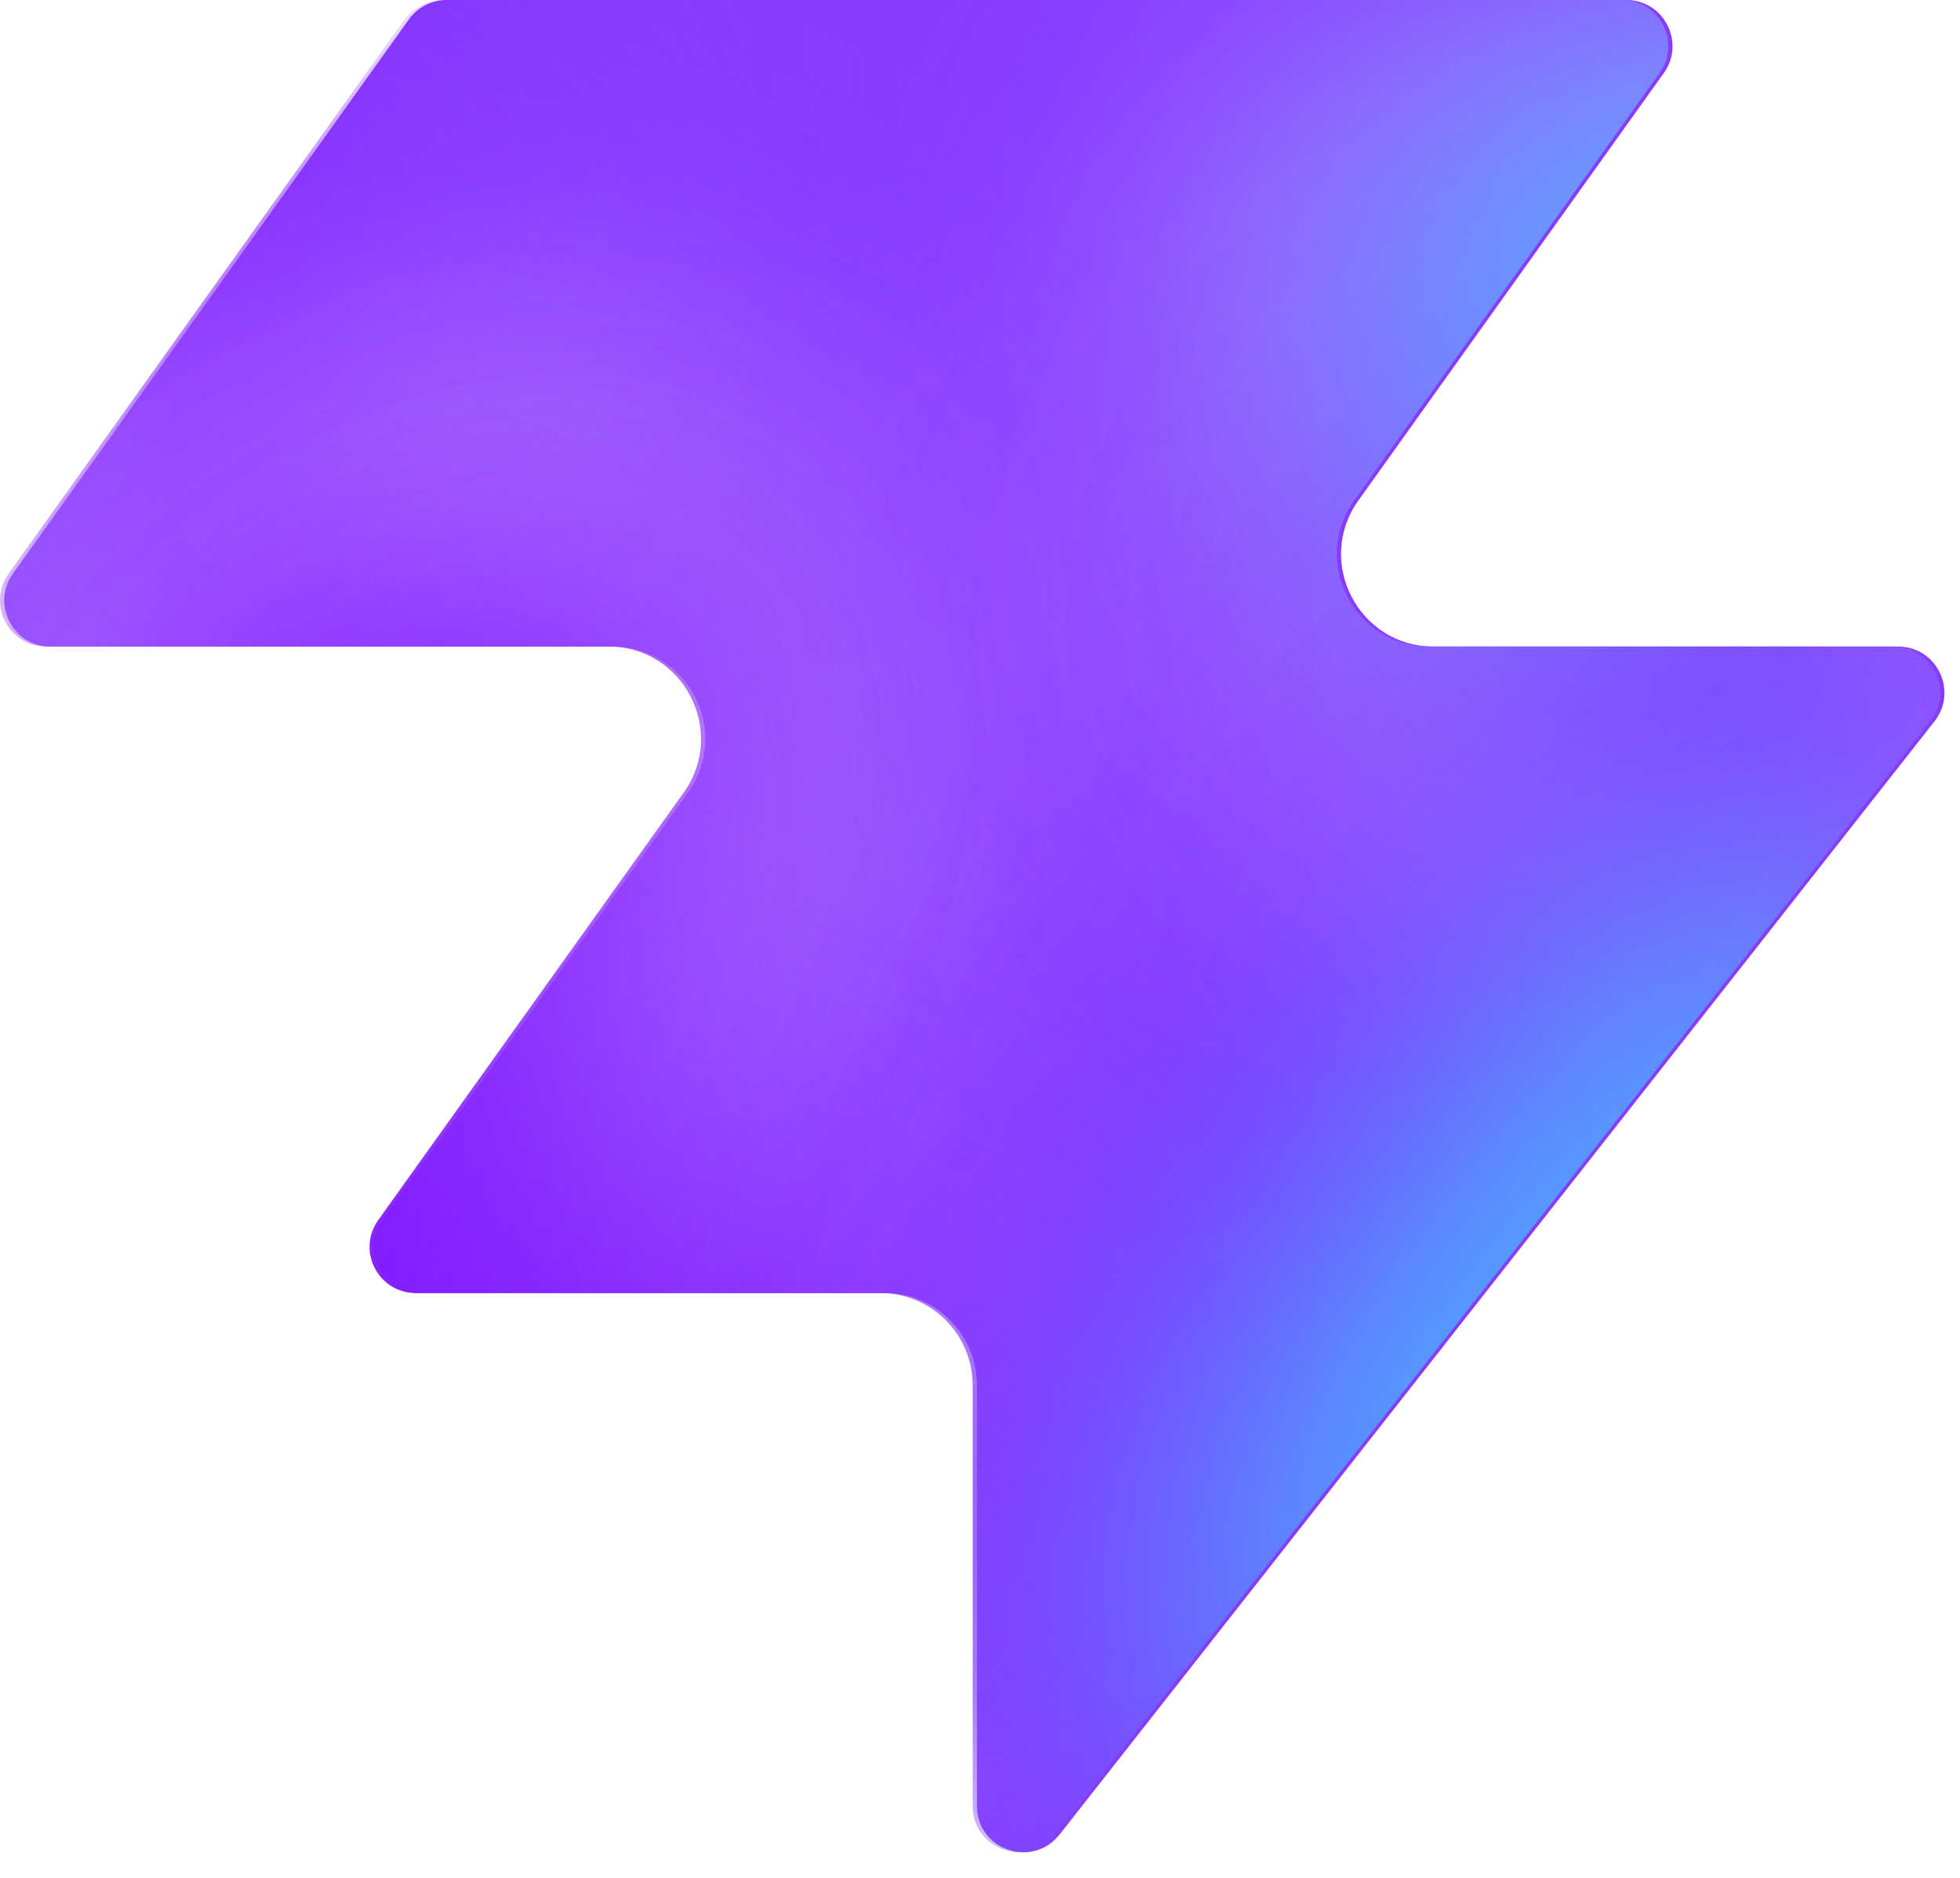
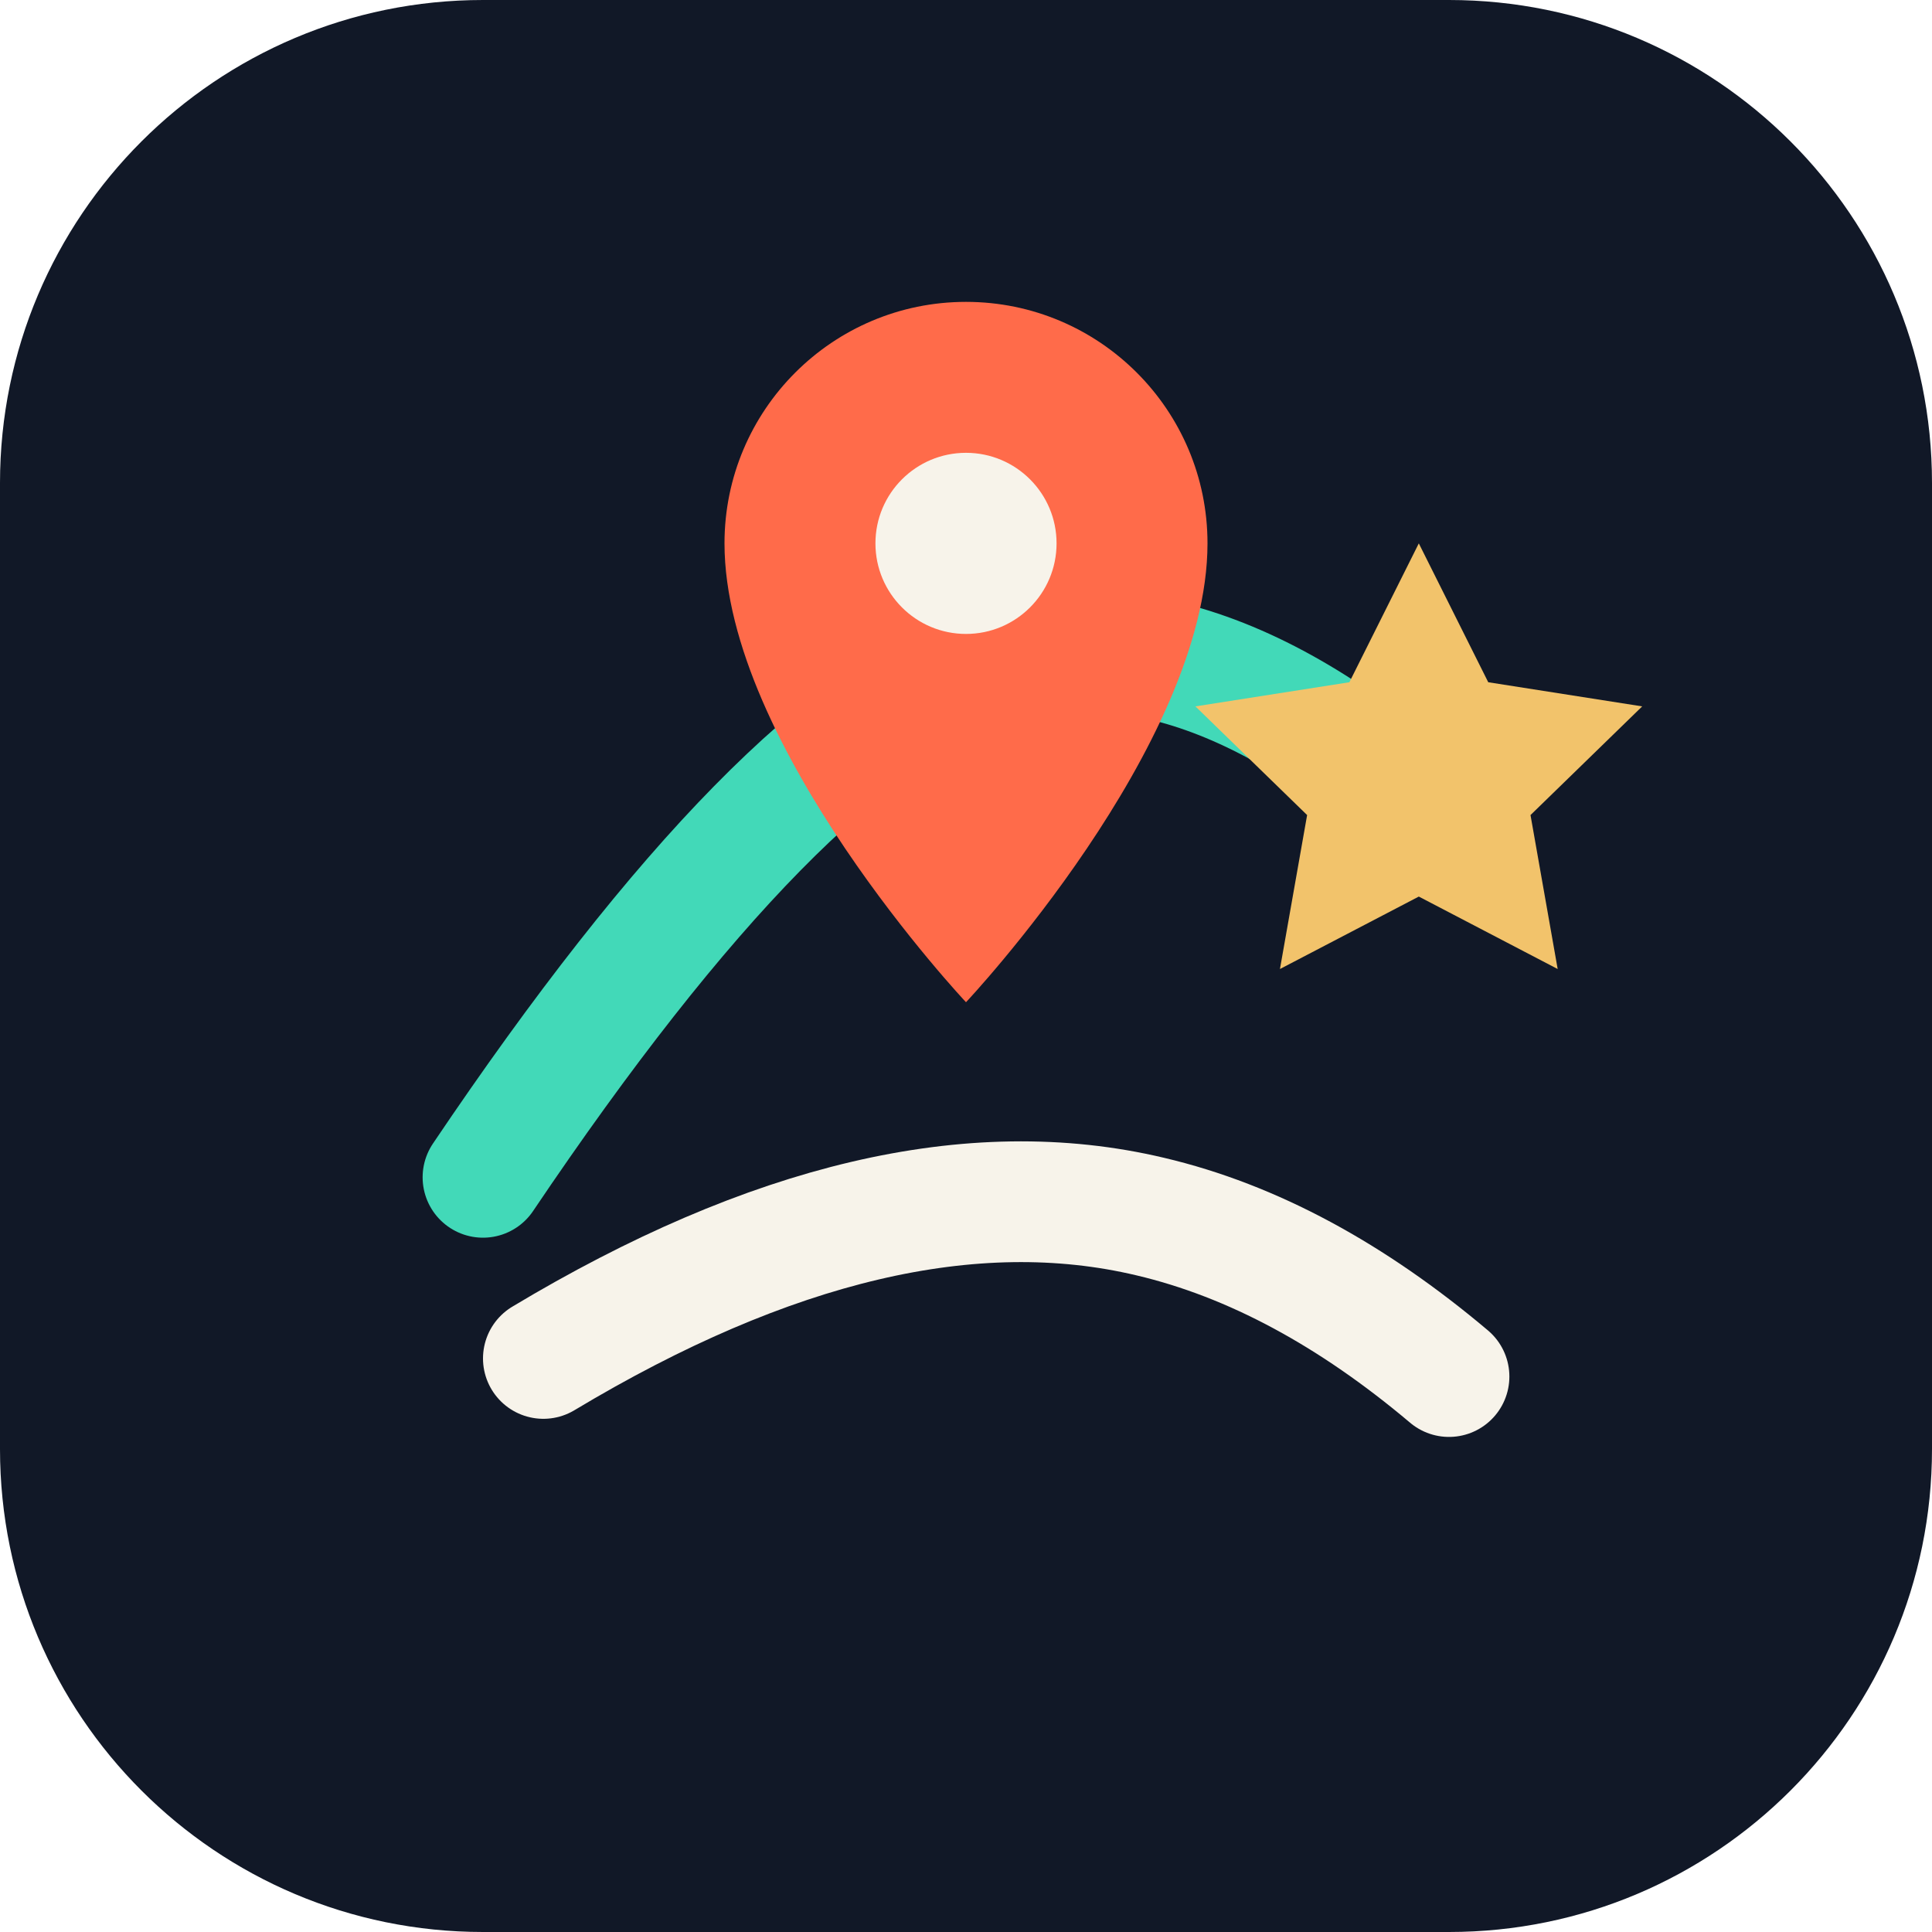
- <svg xmlns="http://www.w3.org/2000/svg" width="48" height="46" fill="none" viewBox="0 0 48 46">
-   <path fill="#863bff" d="M25.946 44.938c-.664.845-2.021.375-2.021-.698V33.937a2.26 2.26 0 0 0-2.262-2.262H10.287c-.92 0-1.456-1.04-.92-1.788l7.48-10.471c1.07-1.497 0-3.578-1.842-3.578H1.237c-.92 0-1.456-1.04-.92-1.788L10.013.474c.214-.297.556-.474.92-.474h28.894c.92 0 1.456 1.04.92 1.788l-7.48 10.471c-1.07 1.498 0 3.579 1.842 3.579h11.377c.943 0 1.473 1.088.89 1.83L25.947 44.94z" style="fill:#863bff;fill:color(display-p3 .525 .23 1);fill-opacity:1" />
-   <mask id="a" width="48" height="46" x="0" y="0" maskUnits="userSpaceOnUse" style="mask-type:alpha">
-     <path fill="#000" d="M25.842 44.938c-.664.844-2.021.375-2.021-.698V33.937a2.26 2.26 0 0 0-2.262-2.262H10.183c-.92 0-1.456-1.04-.92-1.788l7.48-10.471c1.07-1.498 0-3.579-1.842-3.579H1.133c-.92 0-1.456-1.04-.92-1.787L9.91.473c.214-.297.556-.474.92-.474h28.894c.92 0 1.456 1.04.92 1.788l-7.48 10.471c-1.07 1.498 0 3.578 1.842 3.578h11.377c.943 0 1.473 1.088.89 1.832L25.843 44.94z" style="fill:#000;fill-opacity:1" />
-   </mask>
-   <g mask="url(#a)">
-     <g filter="url(#b)">
-       <ellipse cx="5.508" cy="14.704" fill="#ede6ff" rx="5.508" ry="14.704" style="fill:#ede6ff;fill:color(display-p3 .927 .903 1);fill-opacity:1" transform="matrix(.00324 1 1 -.00324 -4.47 31.516)" />
-     </g>
-     <g filter="url(#c)">
-       <ellipse cx="10.399" cy="29.851" fill="#ede6ff" rx="10.399" ry="29.851" style="fill:#ede6ff;fill:color(display-p3 .927 .903 1);fill-opacity:1" transform="matrix(.00324 1 1 -.00324 -39.328 7.883)" />
-     </g>
-     <g filter="url(#d)">
-       <ellipse cx="5.508" cy="30.487" fill="#7e14ff" rx="5.508" ry="30.487" style="fill:#7e14ff;fill:color(display-p3 .492 .077 1);fill-opacity:1" transform="rotate(89.814 -25.913 -14.639)scale(1 -1)" />
-     </g>
-     <g filter="url(#e)">
-       <ellipse cx="5.508" cy="30.599" fill="#7e14ff" rx="5.508" ry="30.599" style="fill:#7e14ff;fill:color(display-p3 .492 .077 1);fill-opacity:1" transform="rotate(89.814 -32.644 -3.334)scale(1 -1)" />
-     </g>
-     <g filter="url(#f)">
-       <ellipse cx="5.508" cy="30.599" fill="#7e14ff" rx="5.508" ry="30.599" style="fill:#7e14ff;fill:color(display-p3 .492 .077 1);fill-opacity:1" transform="matrix(.00324 1 1 -.00324 -34.34 30.47)" />
-     </g>
-     <g filter="url(#g)">
-       <ellipse cx="14.072" cy="22.078" fill="#ede6ff" rx="14.072" ry="22.078" style="fill:#ede6ff;fill:color(display-p3 .927 .903 1);fill-opacity:1" transform="rotate(93.35 24.506 48.493)scale(-1 1)" />
-     </g>
-     <g filter="url(#h)">
-       <ellipse cx="3.47" cy="21.501" fill="#7e14ff" rx="3.47" ry="21.501" style="fill:#7e14ff;fill:color(display-p3 .492 .077 1);fill-opacity:1" transform="rotate(89.009 28.708 47.59)scale(-1 1)" />
-     </g>
-     <g filter="url(#i)">
-       <ellipse cx="3.47" cy="21.501" fill="#7e14ff" rx="3.47" ry="21.501" style="fill:#7e14ff;fill:color(display-p3 .492 .077 1);fill-opacity:1" transform="rotate(89.009 28.708 47.59)scale(-1 1)" />
-     </g>
-     <g filter="url(#j)">
-       <ellipse cx=".387" cy="8.972" fill="#7e14ff" rx="4.407" ry="29.108" style="fill:#7e14ff;fill:color(display-p3 .492 .077 1);fill-opacity:1" transform="rotate(39.51 .387 8.972)" />
-     </g>
-     <g filter="url(#k)">
-       <ellipse cx="47.523" cy="-6.092" fill="#7e14ff" rx="4.407" ry="29.108" style="fill:#7e14ff;fill:color(display-p3 .492 .077 1);fill-opacity:1" transform="rotate(37.892 47.523 -6.092)" />
-     </g>
-     <g filter="url(#l)">
-       <ellipse cx="41.412" cy="6.333" fill="#47bfff" rx="5.971" ry="9.665" style="fill:#47bfff;fill:color(display-p3 .28 .748 1);fill-opacity:1" transform="rotate(37.892 41.412 6.333)" />
-     </g>
-     <g filter="url(#m)">
-       <ellipse cx="-1.879" cy="38.332" fill="#7e14ff" rx="4.407" ry="29.108" style="fill:#7e14ff;fill:color(display-p3 .492 .077 1);fill-opacity:1" transform="rotate(37.892 -1.88 38.332)" />
-     </g>
-     <g filter="url(#n)">
-       <ellipse cx="-1.879" cy="38.332" fill="#7e14ff" rx="4.407" ry="29.108" style="fill:#7e14ff;fill:color(display-p3 .492 .077 1);fill-opacity:1" transform="rotate(37.892 -1.88 38.332)" />
-     </g>
-     <g filter="url(#o)">
-       <ellipse cx="35.651" cy="29.907" fill="#7e14ff" rx="4.407" ry="29.108" style="fill:#7e14ff;fill:color(display-p3 .492 .077 1);fill-opacity:1" transform="rotate(37.892 35.651 29.907)" />
-     </g>
-     <g filter="url(#p)">
-       <ellipse cx="38.418" cy="32.4" fill="#47bfff" rx="5.971" ry="15.297" style="fill:#47bfff;fill:color(display-p3 .28 .748 1);fill-opacity:1" transform="rotate(37.892 38.418 32.4)" />
-     </g>
-   </g>
-   <defs>
-     <filter id="b" width="60.045" height="41.654" x="-19.77" y="16.149" color-interpolation-filters="sRGB" filterUnits="userSpaceOnUse">
-       <feFlood flood-opacity="0" result="BackgroundImageFix" />
-       <feBlend in="SourceGraphic" in2="BackgroundImageFix" result="shape" />
-       <feGaussianBlur result="effect1_foregroundBlur_2002_17158" stdDeviation="7.659" />
-     </filter>
-     <filter id="c" width="90.34" height="51.437" x="-54.613" y="-7.533" color-interpolation-filters="sRGB" filterUnits="userSpaceOnUse">
-       <feFlood flood-opacity="0" result="BackgroundImageFix" />
-       <feBlend in="SourceGraphic" in2="BackgroundImageFix" result="shape" />
-       <feGaussianBlur result="effect1_foregroundBlur_2002_17158" stdDeviation="7.659" />
-     </filter>
-     <filter id="d" width="79.355" height="29.4" x="-49.64" y="2.03" color-interpolation-filters="sRGB" filterUnits="userSpaceOnUse">
-       <feFlood flood-opacity="0" result="BackgroundImageFix" />
-       <feBlend in="SourceGraphic" in2="BackgroundImageFix" result="shape" />
-       <feGaussianBlur result="effect1_foregroundBlur_2002_17158" stdDeviation="4.596" />
-     </filter>
-     <filter id="e" width="79.579" height="29.4" x="-45.045" y="20.029" color-interpolation-filters="sRGB" filterUnits="userSpaceOnUse">
-       <feFlood flood-opacity="0" result="BackgroundImageFix" />
-       <feBlend in="SourceGraphic" in2="BackgroundImageFix" result="shape" />
-       <feGaussianBlur result="effect1_foregroundBlur_2002_17158" stdDeviation="4.596" />
-     </filter>
-     <filter id="f" width="79.579" height="29.4" x="-43.513" y="21.178" color-interpolation-filters="sRGB" filterUnits="userSpaceOnUse">
-       <feFlood flood-opacity="0" result="BackgroundImageFix" />
-       <feBlend in="SourceGraphic" in2="BackgroundImageFix" result="shape" />
-       <feGaussianBlur result="effect1_foregroundBlur_2002_17158" stdDeviation="4.596" />
-     </filter>
-     <filter id="g" width="74.749" height="58.852" x="15.756" y="-17.901" color-interpolation-filters="sRGB" filterUnits="userSpaceOnUse">
-       <feFlood flood-opacity="0" result="BackgroundImageFix" />
-       <feBlend in="SourceGraphic" in2="BackgroundImageFix" result="shape" />
-       <feGaussianBlur result="effect1_foregroundBlur_2002_17158" stdDeviation="7.659" />
-     </filter>
-     <filter id="h" width="61.377" height="25.362" x="23.548" y="2.284" color-interpolation-filters="sRGB" filterUnits="userSpaceOnUse">
-       <feFlood flood-opacity="0" result="BackgroundImageFix" />
-       <feBlend in="SourceGraphic" in2="BackgroundImageFix" result="shape" />
-       <feGaussianBlur result="effect1_foregroundBlur_2002_17158" stdDeviation="4.596" />
-     </filter>
-     <filter id="i" width="61.377" height="25.362" x="23.548" y="2.284" color-interpolation-filters="sRGB" filterUnits="userSpaceOnUse">
-       <feFlood flood-opacity="0" result="BackgroundImageFix" />
-       <feBlend in="SourceGraphic" in2="BackgroundImageFix" result="shape" />
-       <feGaussianBlur result="effect1_foregroundBlur_2002_17158" stdDeviation="4.596" />
-     </filter>
-     <filter id="j" width="56.045" height="63.649" x="-27.636" y="-22.853" color-interpolation-filters="sRGB" filterUnits="userSpaceOnUse">
-       <feFlood flood-opacity="0" result="BackgroundImageFix" />
-       <feBlend in="SourceGraphic" in2="BackgroundImageFix" result="shape" />
-       <feGaussianBlur result="effect1_foregroundBlur_2002_17158" stdDeviation="4.596" />
-     </filter>
-     <filter id="k" width="54.814" height="64.646" x="20.116" y="-38.415" color-interpolation-filters="sRGB" filterUnits="userSpaceOnUse">
-       <feFlood flood-opacity="0" result="BackgroundImageFix" />
-       <feBlend in="SourceGraphic" in2="BackgroundImageFix" result="shape" />
-       <feGaussianBlur result="effect1_foregroundBlur_2002_17158" stdDeviation="4.596" />
-     </filter>
-     <filter id="l" width="33.541" height="35.313" x="24.641" y="-11.323" color-interpolation-filters="sRGB" filterUnits="userSpaceOnUse">
-       <feFlood flood-opacity="0" result="BackgroundImageFix" />
-       <feBlend in="SourceGraphic" in2="BackgroundImageFix" result="shape" />
-       <feGaussianBlur result="effect1_foregroundBlur_2002_17158" stdDeviation="4.596" />
-     </filter>
-     <filter id="m" width="54.814" height="64.646" x="-29.286" y="6.009" color-interpolation-filters="sRGB" filterUnits="userSpaceOnUse">
-       <feFlood flood-opacity="0" result="BackgroundImageFix" />
-       <feBlend in="SourceGraphic" in2="BackgroundImageFix" result="shape" />
-       <feGaussianBlur result="effect1_foregroundBlur_2002_17158" stdDeviation="4.596" />
-     </filter>
-     <filter id="n" width="54.814" height="64.646" x="-29.286" y="6.009" color-interpolation-filters="sRGB" filterUnits="userSpaceOnUse">
-       <feFlood flood-opacity="0" result="BackgroundImageFix" />
-       <feBlend in="SourceGraphic" in2="BackgroundImageFix" result="shape" />
-       <feGaussianBlur result="effect1_foregroundBlur_2002_17158" stdDeviation="4.596" />
-     </filter>
-     <filter id="o" width="54.814" height="64.646" x="8.244" y="-2.416" color-interpolation-filters="sRGB" filterUnits="userSpaceOnUse">
-       <feFlood flood-opacity="0" result="BackgroundImageFix" />
-       <feBlend in="SourceGraphic" in2="BackgroundImageFix" result="shape" />
-       <feGaussianBlur result="effect1_foregroundBlur_2002_17158" stdDeviation="4.596" />
-     </filter>
-     <filter id="p" width="39.409" height="43.623" x="18.713" y="10.588" color-interpolation-filters="sRGB" filterUnits="userSpaceOnUse">
-       <feFlood flood-opacity="0" result="BackgroundImageFix" />
-       <feBlend in="SourceGraphic" in2="BackgroundImageFix" result="shape" />
-       <feGaussianBlur result="effect1_foregroundBlur_2002_17158" stdDeviation="4.596" />
-     </filter>
-   </defs>
+ <svg xmlns="http://www.w3.org/2000/svg" viewBox="0 0 64 64">
+   <rect width="64" height="64" rx="16" fill="#111827" />
+   <path d="M16 39c6.6-9.8 12.1-15.4 16.6-16.9 4.8-1.6 10.2.4 15.9 6" fill="none" stroke="#42D9B8" stroke-width="4" stroke-linecap="round" />
+   <path d="M18 45c7.5-4.5 14.2-6.1 20.1-4.7 3.4.8 6.7 2.6 9.9 5.3" fill="none" stroke="#F7F3EA" stroke-width="4" stroke-linecap="round" />
+   <path d="M40 18c0 6.7-8 15.2-8 15.2S24 24.7 24 18a8 8 0 1 1 16 0Z" fill="#FF6B4A" />
+   <circle cx="32" cy="18" r="3" fill="#F7F3EA" />
+   <path d="M47 18l2.3 4.6 5.1.8-3.7 3.6.9 5.1-4.6-2.4-4.6 2.4.9-5.1-3.7-3.6 5.1-.8L47 18Z" fill="#F2C36B" />
</svg>
